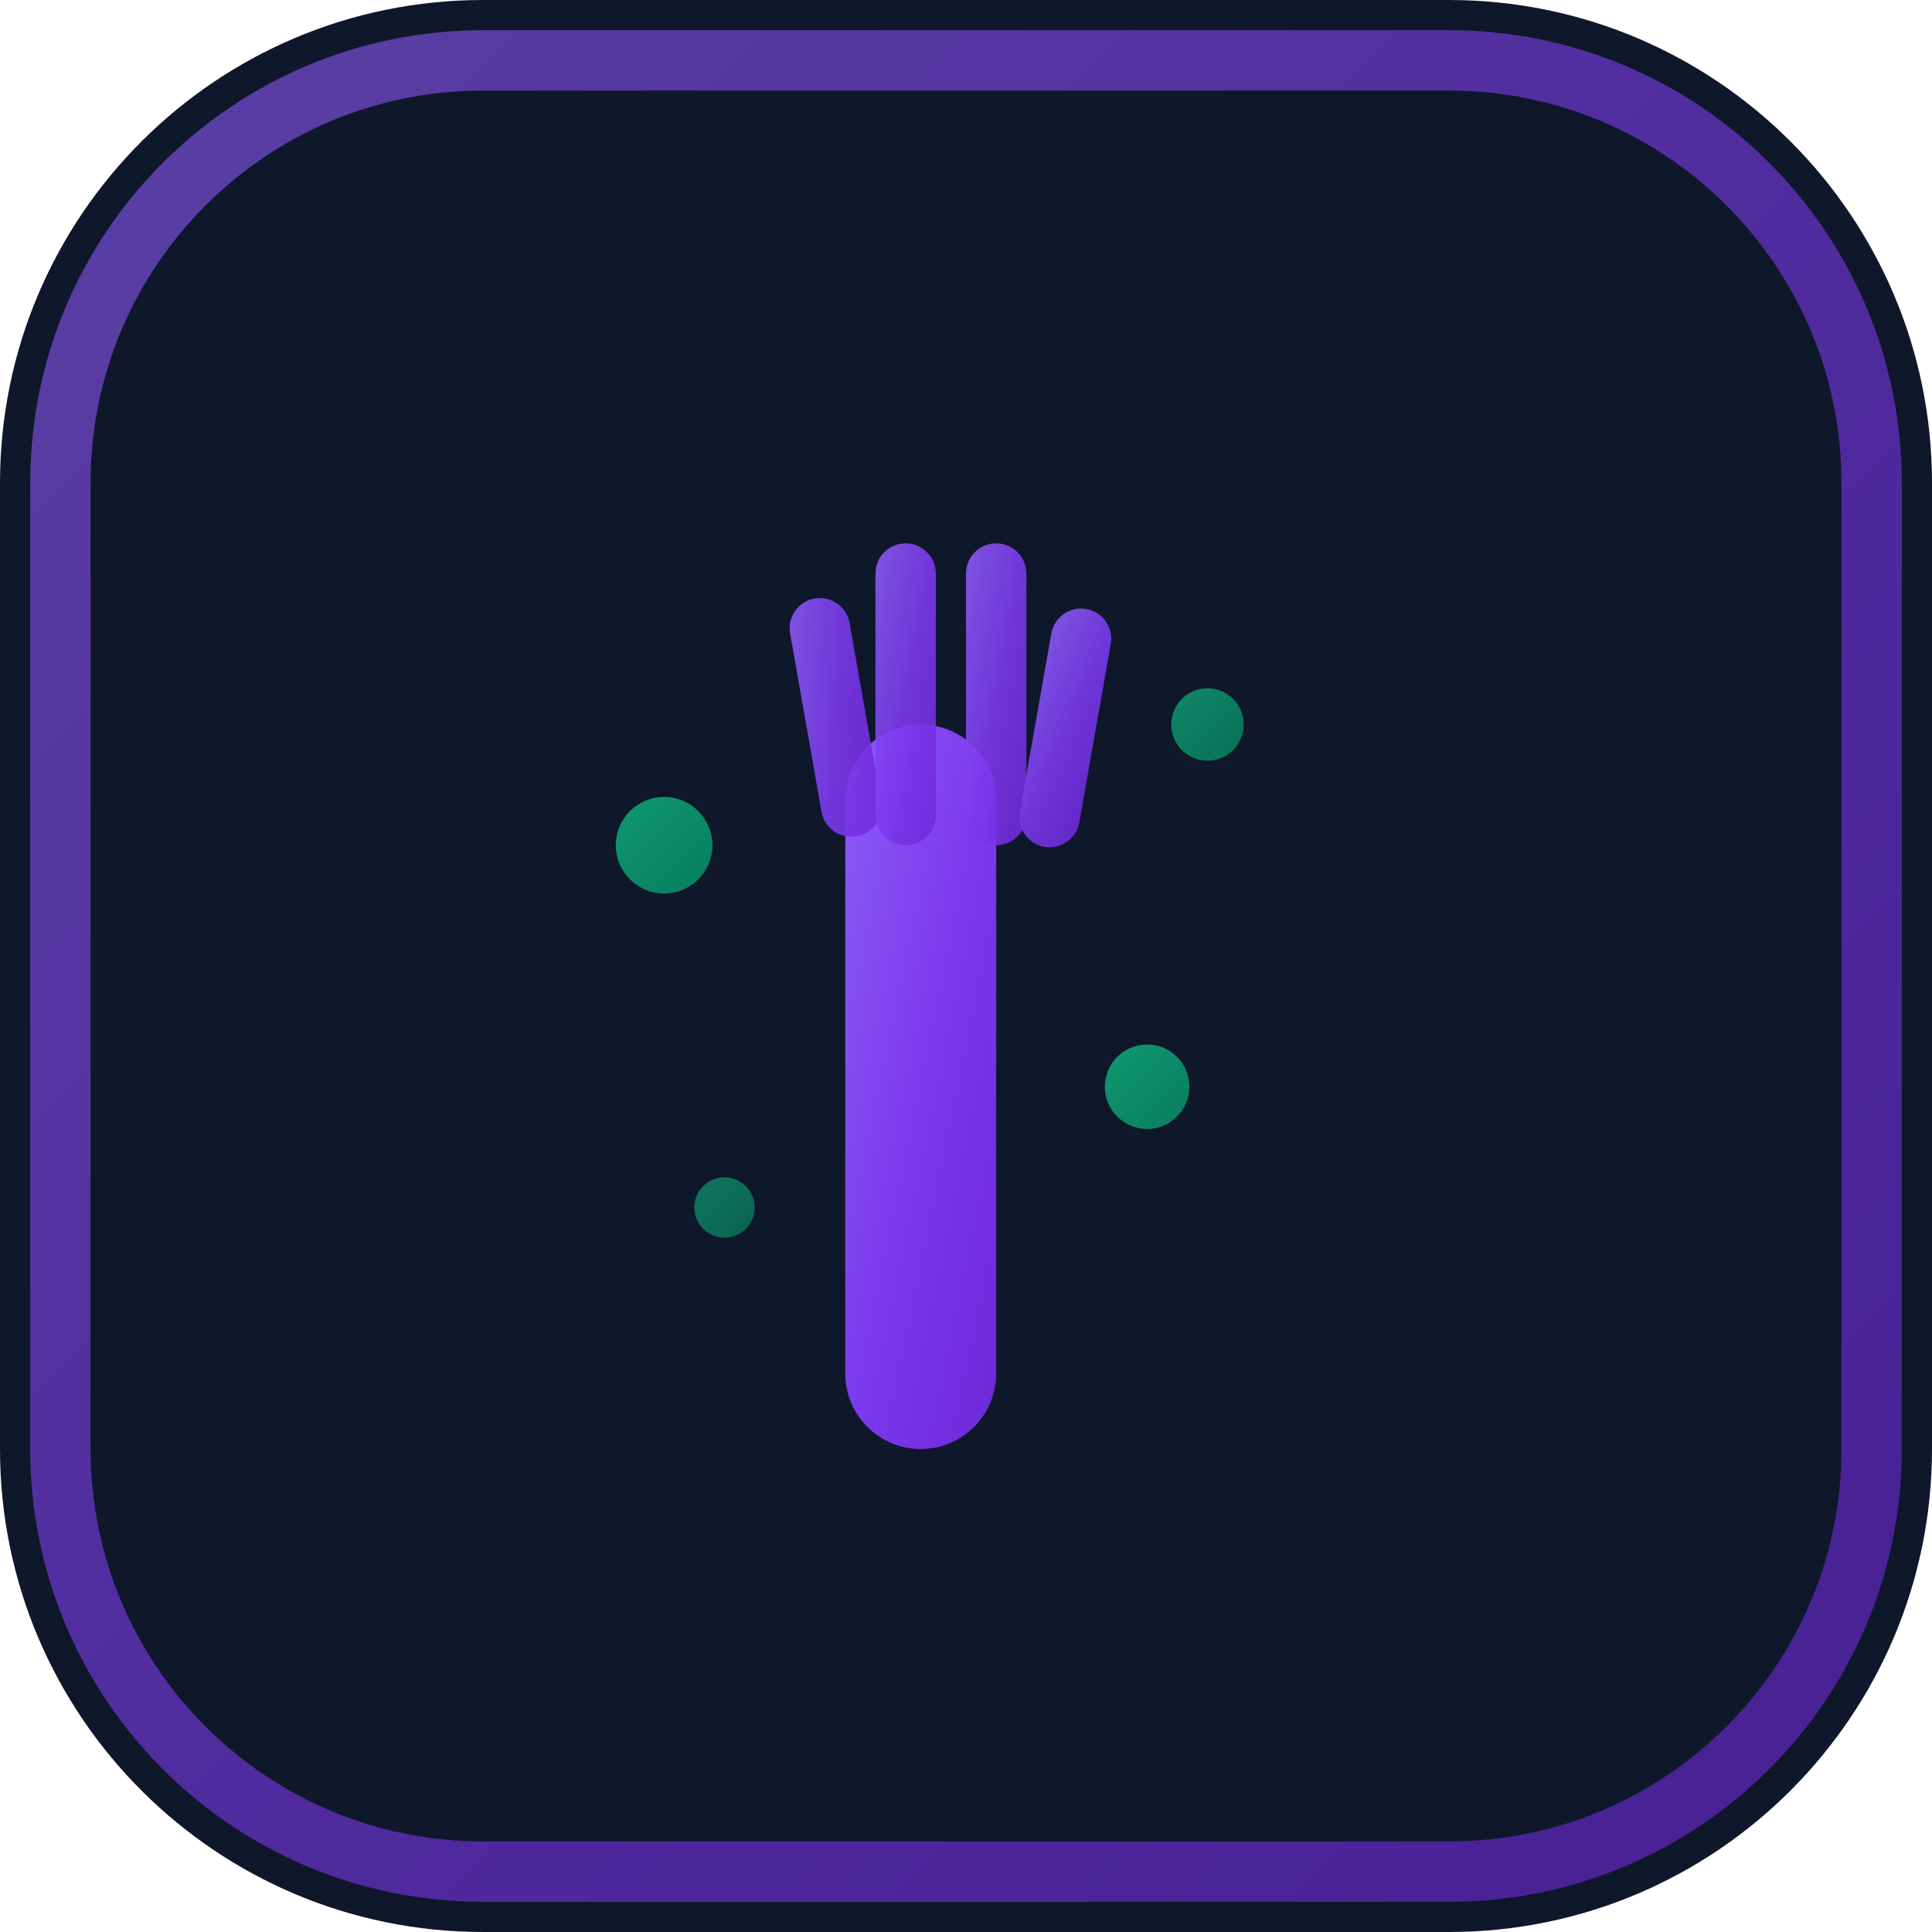
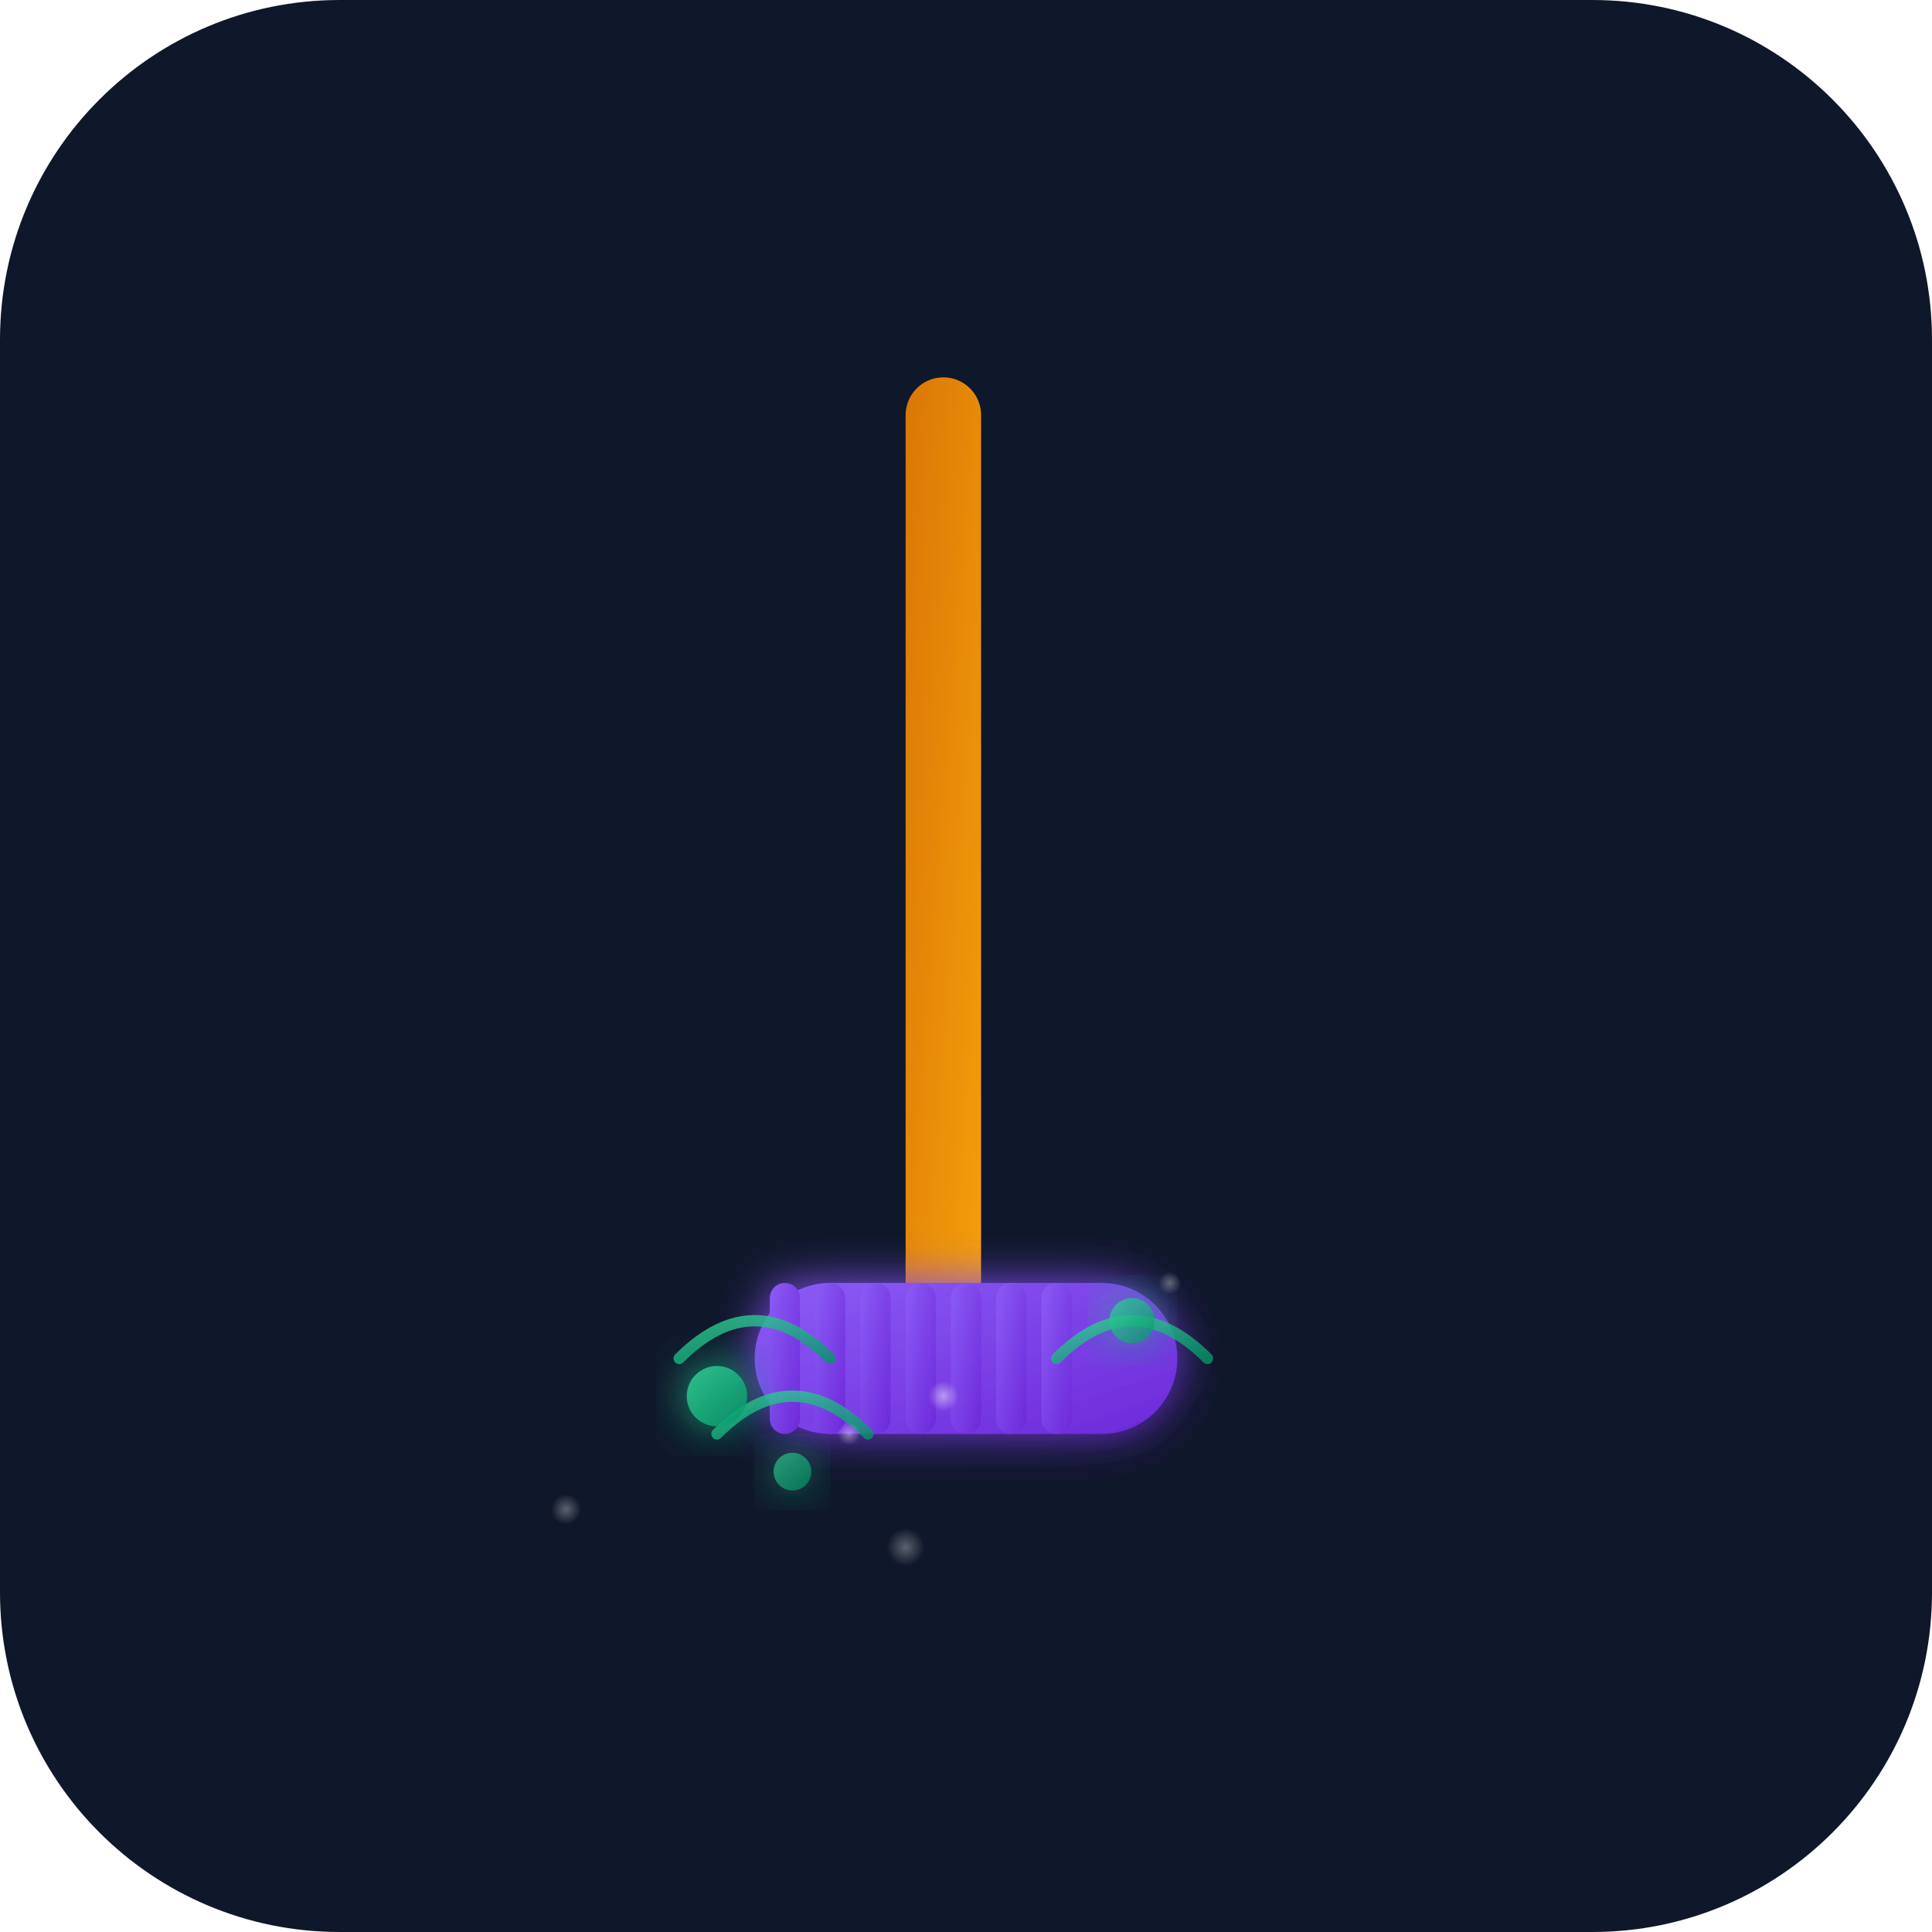
- <svg xmlns="http://www.w3.org/2000/svg" width="32" height="32" viewBox="0 0 32 32" fill="none">
+ <svg xmlns="http://www.w3.org/2000/svg" width="1024" height="1024" viewBox="0 0 1024 1024">
  <defs>
-     <linearGradient id="faviconGradient" x1="0%" y1="0%" x2="100%" y2="100%">
-       <stop offset="0%" style="stop-color:#8b5cf6;stop-opacity:1" />
-       <stop offset="50%" style="stop-color:#7c3aed;stop-opacity:1" />
-       <stop offset="100%" style="stop-color:#6d28d9;stop-opacity:1" />
+     <linearGradient id="handleGradient" x1="0%" y1="0%" x2="100%" y2="100%">
+       <stop offset="0%" stop-color="#d97706" />
+       <stop offset="100%" stop-color="#f59e0b" />
+     </linearGradient>
+     <linearGradient id="bristleGradient" x1="0%" y1="0%" x2="100%" y2="100%">
+       <stop offset="0%" stop-color="#8b5cf6" />
+       <stop offset="100%" stop-color="#6d28d9" />
    </linearGradient>
    <linearGradient id="sparkleGradient" x1="0%" y1="0%" x2="100%" y2="100%">
-       <stop offset="0%" style="stop-color:#10b981;stop-opacity:1" />
-       <stop offset="100%" style="stop-color:#059669;stop-opacity:1" />
+       <stop offset="0%" stop-color="#34d399" />
+       <stop offset="100%" stop-color="#059669" />
    </linearGradient>
+     <filter id="glow" x="-50%" y="-50%" width="200%" height="200%">
+       <feGaussianBlur stdDeviation="12" result="blur" />
+       <feMerge>
+         <feMergeNode in="blur" />
+         <feMergeNode in="SourceGraphic" />
+       </feMerge>
+     </filter>
+     <radialGradient id="dustGradient" cx="50%" cy="50%" r="50%">
+       <stop offset="0%" stop-color="#ffffff" stop-opacity="0.8" />
+       <stop offset="100%" stop-color="#ffffff" stop-opacity="0" />
+     </radialGradient>
  </defs>
-   <rect x="0" y="0" width="32" height="32" rx="8" fill="#0f172a" />
-   <rect x="1" y="1" width="30" height="30" rx="7" fill="none" stroke="url(#faviconGradient)" stroke-width="1" opacity="0.6" />
-   <g transform="translate(8, 8)">
-     <rect x="6" y="4" width="2.5" height="12" rx="1.25" fill="url(#faviconGradient)" />
-     <g fill="url(#faviconGradient)" opacity="0.9">
-       <rect x="5" y="2" width="1" height="4" rx="0.5" transform="rotate(-10 5 2)" />
-       <rect x="6.5" y="1" width="1" height="5" rx="0.5" />
-       <rect x="8" y="1" width="1" height="5" rx="0.5" />
-       <rect x="9.5" y="2" width="1" height="4" rx="0.5" transform="rotate(10 9.5 2)" />
-     </g>
-     <g fill="url(#sparkleGradient)">
-       <circle cx="3" cy="6" r="0.8" opacity="0.8" />
-       <circle cx="12" cy="4" r="0.6" opacity="0.7" />
-       <circle cx="4" cy="12" r="0.5" opacity="0.6" />
-       <circle cx="11" cy="10" r="0.7" opacity="0.8" />
-     </g>
+   <rect x="0" y="0" width="1024" height="1024" rx="180" fill="#0f172a" />
+   <rect x="480" y="200" width="40" height="500" rx="20" fill="url(#handleGradient)" />
+   <g fill="url(#bristleGradient)" filter="url(#glow)">
+     <rect x="400" y="680" width="224" height="80" rx="40" />
+     <rect x="408" y="680" width="16" height="80" rx="8" />
+     <rect x="432" y="680" width="16" height="80" rx="8" />
+     <rect x="456" y="680" width="16" height="80" rx="8" />
+     <rect x="480" y="680" width="16" height="80" rx="8" />
+     <rect x="504" y="680" width="16" height="80" rx="8" />
+     <rect x="528" y="680" width="16" height="80" rx="8" />
+     <rect x="552" y="680" width="16" height="80" rx="8" />
+   </g>
+   <g stroke="url(#sparkleGradient)" stroke-width="6" stroke-linecap="round" fill="none" opacity="0.8">
+     <path d="M360 720 Q400 680 440 720" />
+     <path d="M560 720 Q600 680 640 720" />
+     <path d="M380 760 Q420 720 460 760" />
+   </g>
+   <g>
+     <circle cx="380" cy="740" r="16" fill="url(#sparkleGradient)" filter="url(#glow)" opacity="0.9" />
+     <circle cx="600" cy="700" r="12" fill="url(#sparkleGradient)" filter="url(#glow)" opacity="0.8" />
+     <circle cx="420" cy="780" r="10" fill="url(#sparkleGradient)" filter="url(#glow)" opacity="0.7" />
+     <circle cx="500" cy="740" r="8" fill="url(#dustGradient)" opacity="0.6" />
+     <circle cx="450" cy="760" r="6" fill="url(#dustGradient)" opacity="0.5" />
+   </g>
+   <g opacity="0.4">
+     <circle cx="300" cy="800" r="8" fill="url(#dustGradient)" />
+     <circle cx="620" cy="680" r="6" fill="url(#dustGradient)" />
+     <circle cx="480" cy="820" r="10" fill="url(#dustGradient)" />
  </g>
</svg>
